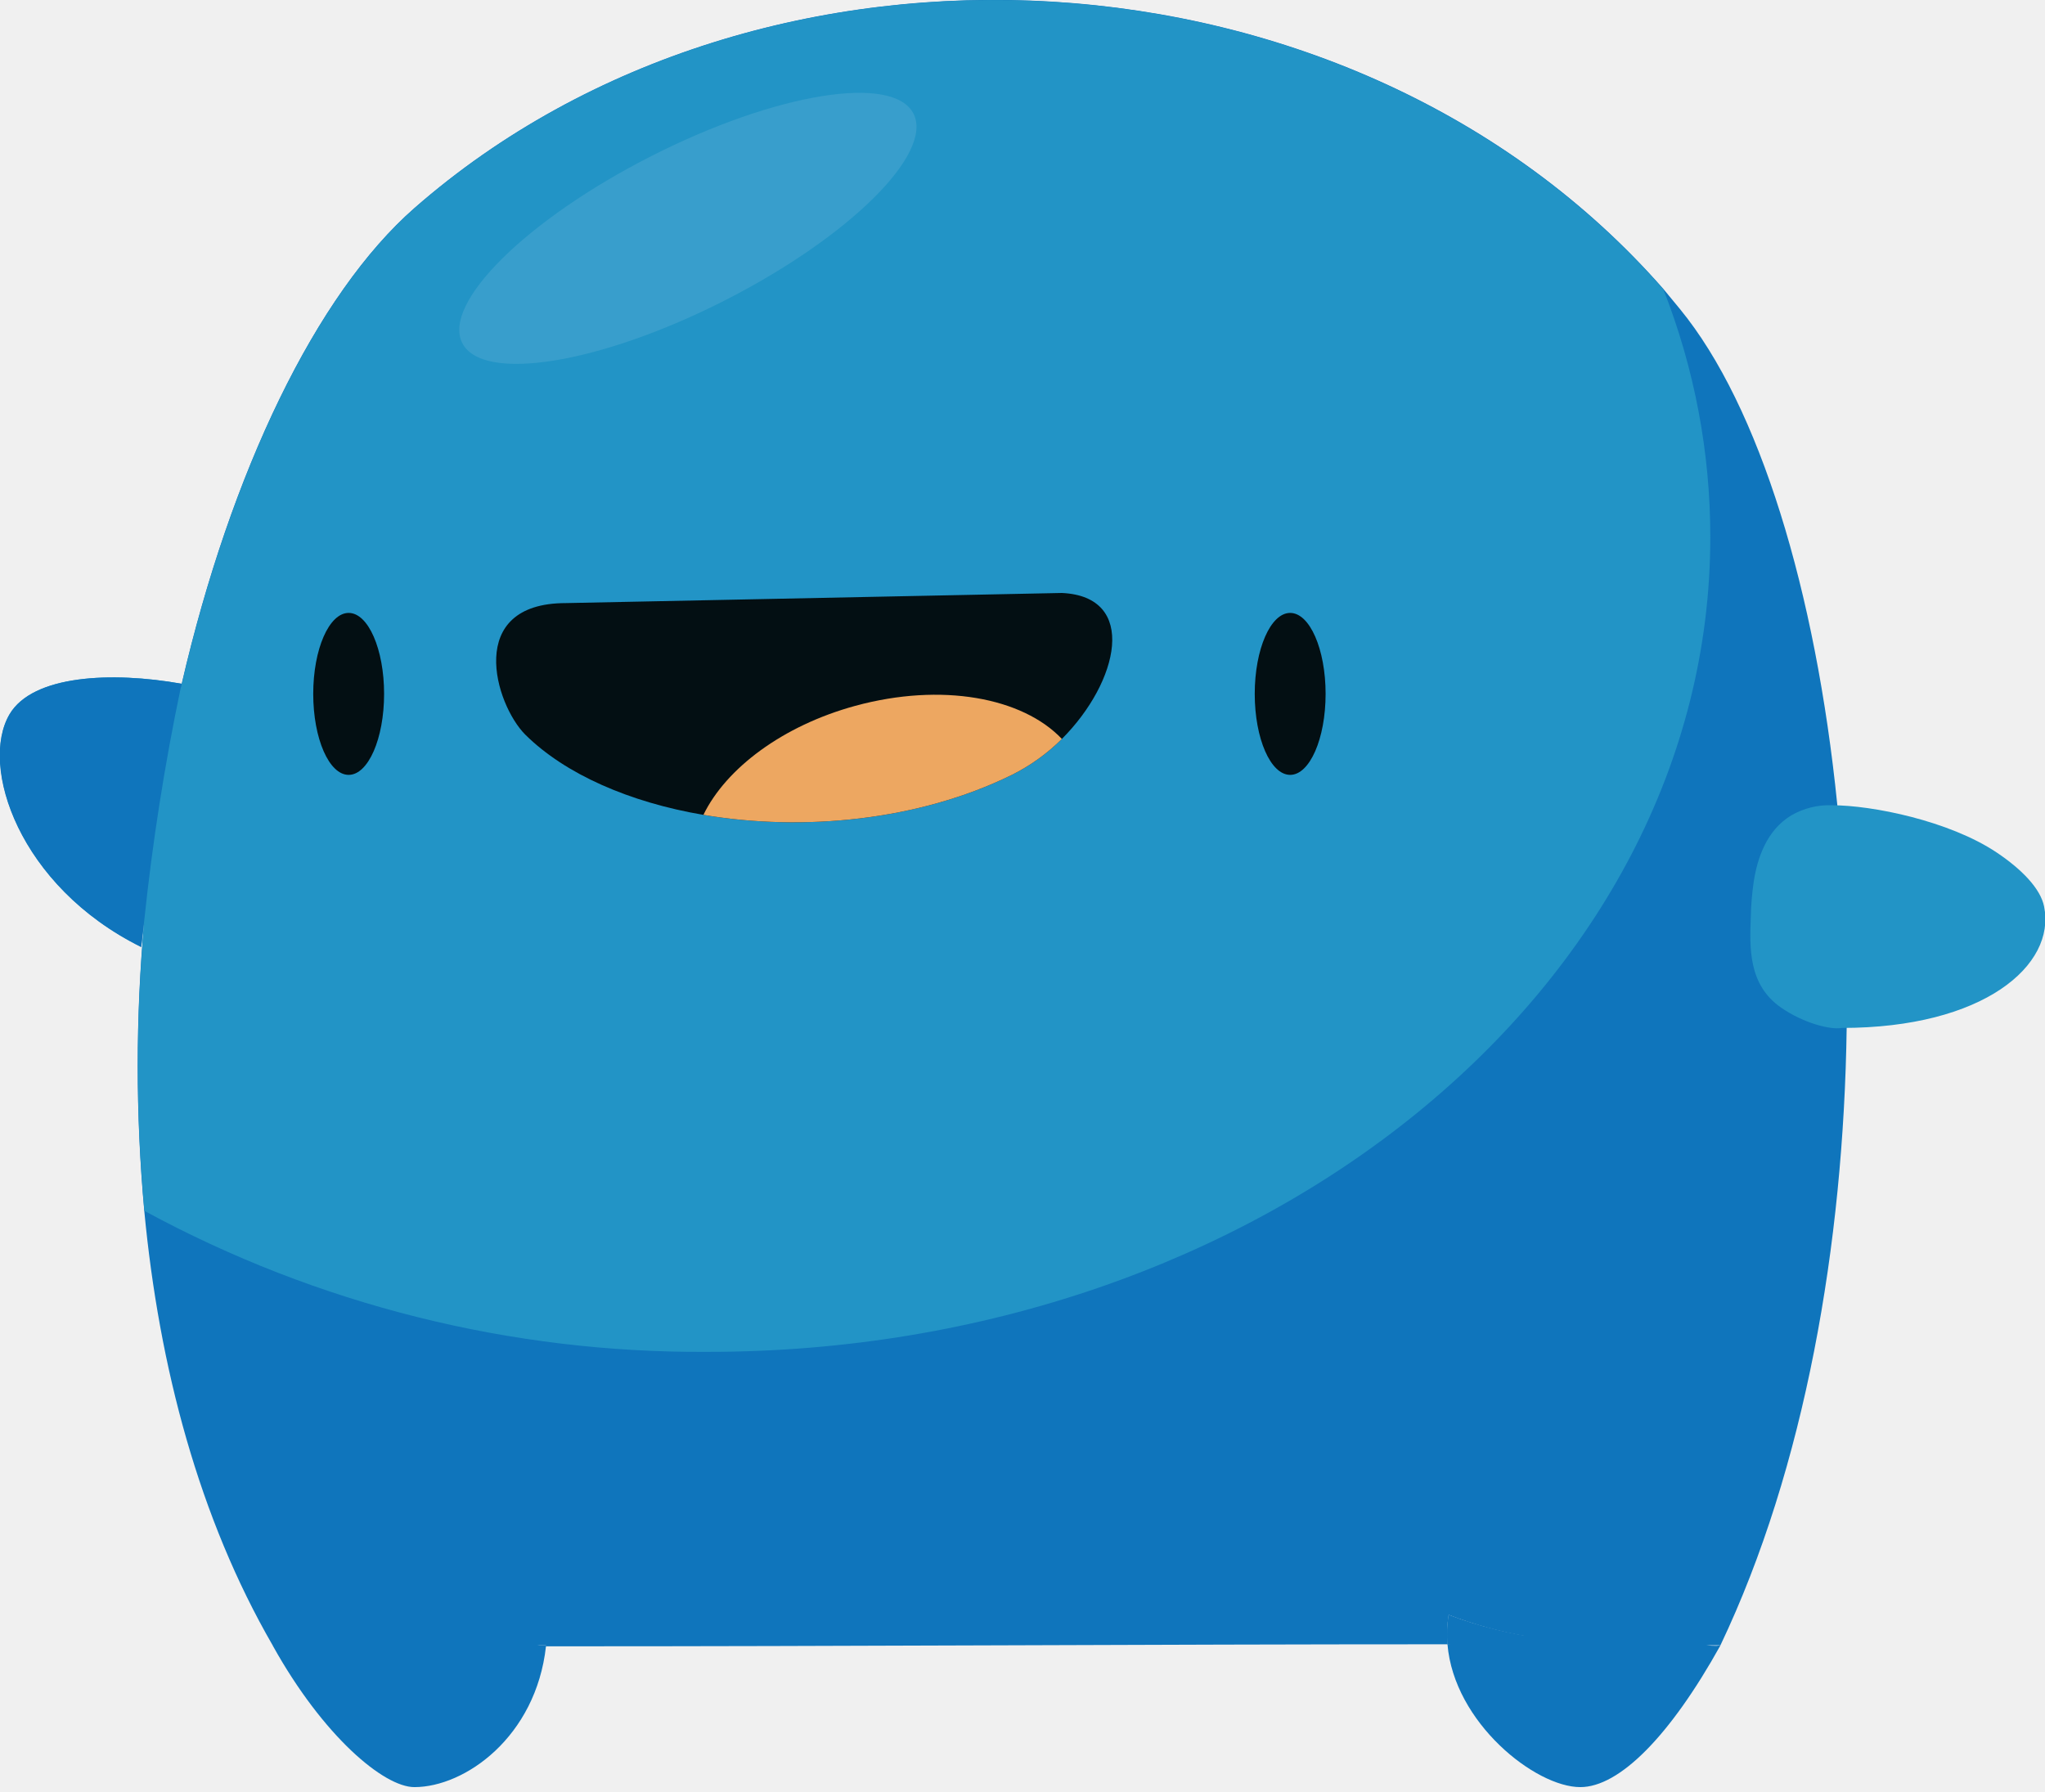
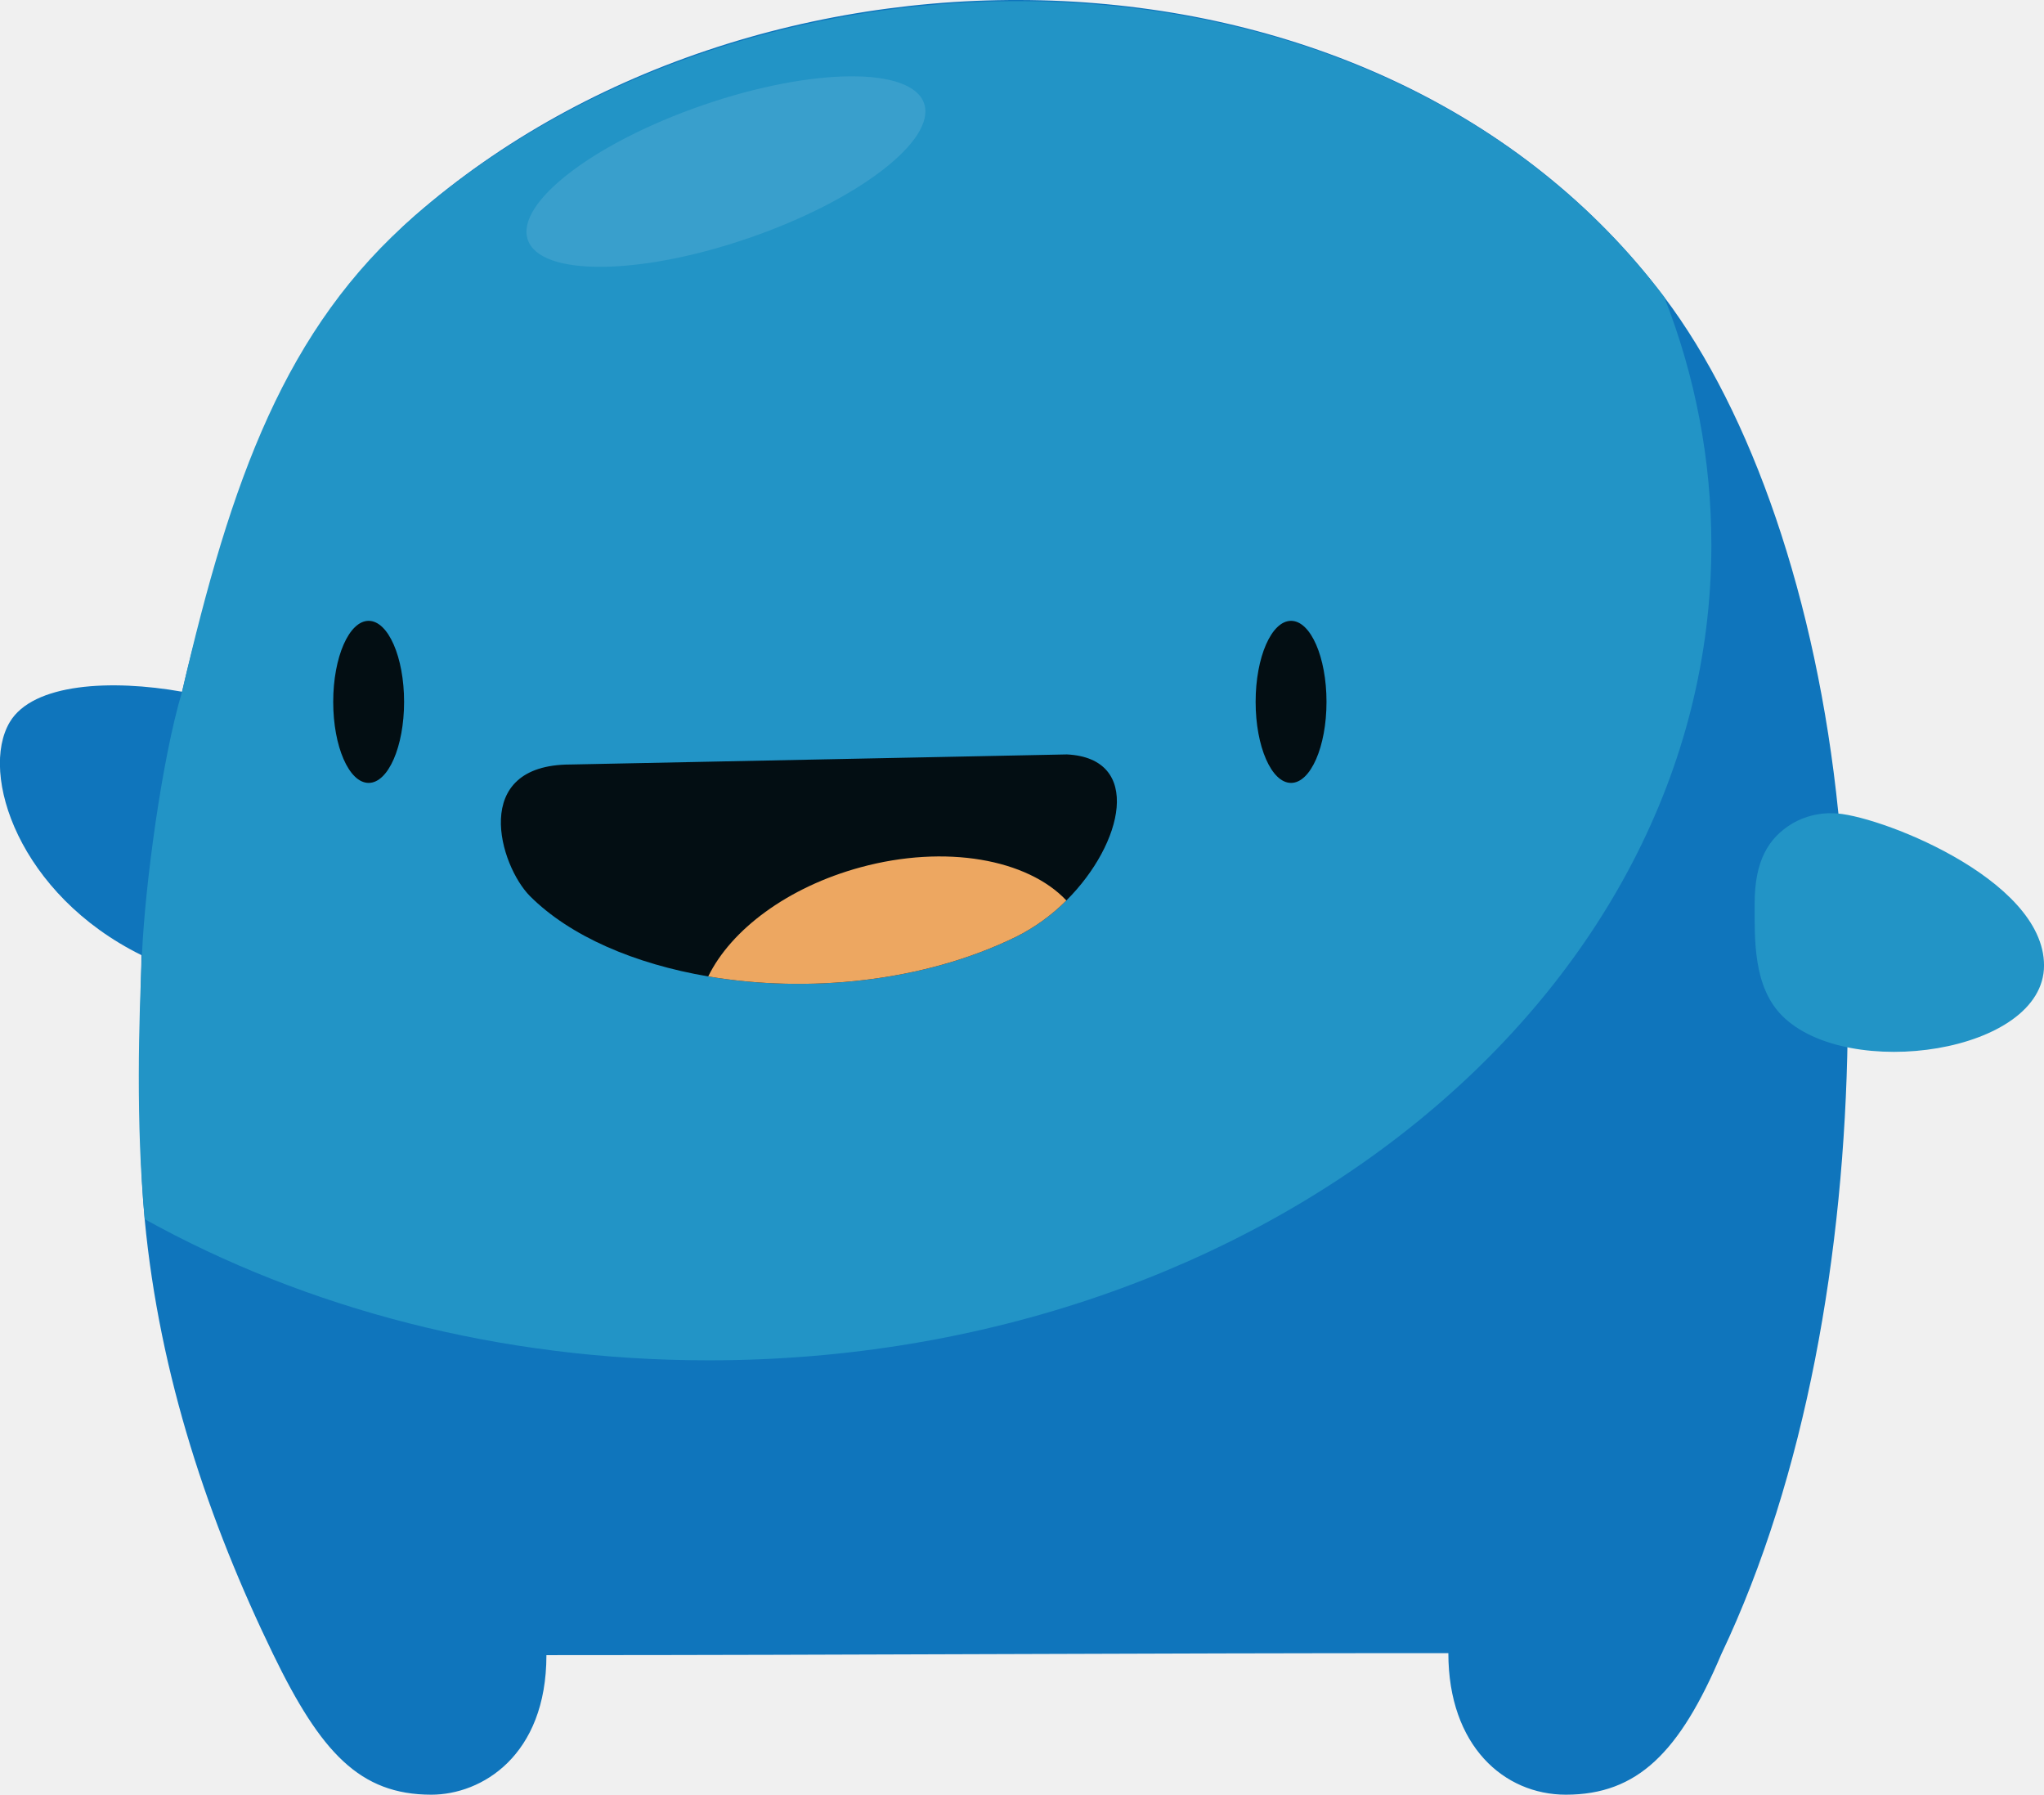
- <svg xmlns="http://www.w3.org/2000/svg" width="202px" height="177px" viewBox="0 0 202 177" version="1.1">
-   <defs />
-   <g id="Page-1" stroke="none" stroke-width="1" fill="none" fill-rule="evenodd">
-     <g id="Artboard" transform="translate(-478, -243)" fill-rule="nonzero">
-       <g id="Element-3" transform="translate(197, 242)">
-         <g id="swoppy" transform="translate(280, 0)">
-           <path d="M151.719,162.639 C149.164,162.189 146.698,161.524 144.1,160.54 C143.941,161.498 143.901,162.472 143.98,163.44 C114.41,163.44 84.61,163.65 55.04,163.64 L54.93,163.64 C54.93,163.64 54.93,163.57 54.93,163.54 L54.087,163.54 C54.367,163.576 54.648,163.613 54.93,163.65 C53.93,172.59 46.93,177.55 41.93,177.55 C38.93,177.55 32.93,172.55 27.93,163.55 C27.943,163.547 27.957,163.543 27.97,163.54 L27.93,163.54 C20.69,151.01 16.71,136.08 15.25,120.61 C14.385,111.086 14.385,101.504 15.25,91.98 C15.924,84.213 17.134,76.501 18.87,68.9 C18.87,68.78 18.87,68.66 18.95,68.54 C23.79,47.64 32.21,30.06 41.95,21.54 C76.23,-8.46 134.61,-5.46 165.3,29.54 C165.86,30.207 166.41,30.873 166.95,31.54 C174.79,41.11 180.35,59.4 182.48,80.47 C183.213,87.803 183.523,95.172 183.41,102.54 C183.11,123.91 179.29,146 170.94,163.54 L170.54,163.54 L169.569,163.54 C169.888,163.572 170.211,163.59 170.54,163.59 L170.94,163.55 C165.94,172.55 160.94,177.55 157.1,177.55 C152.65,177.55 144.62,171.18 143.98,163.45 C146.55,163.085 149.131,162.815 151.719,162.639 Z" id="Combined-Shape" fill="#0F75BC" />
-           <path d="M54.94,163.55 C54.94,163.55 54.94,163.62 54.94,163.65 C45.92,163.65 36.92,163.617 27.94,163.55 L54.94,163.55 Z" id="Shape" fill="#0F75BC" />
-           <path d="M163.25,163.51 C156.837,163.47 150.413,163.45 143.98,163.45 C143.901,162.482 143.941,161.508 144.1,160.55 C150.22,162.84 155.66,163.38 163.25,163.51 Z" id="Shape" fill="#0F75BC" />
-           <path d="M54.94,163.55 C54.94,163.55 54.94,163.62 54.94,163.65 C45.92,163.65 36.92,163.617 27.94,163.55 L54.94,163.55 Z" id="Shape" fill="#0F75BC" />
-           <path d="M163.25,163.51 C156.837,163.47 150.413,163.45 143.98,163.45 C143.901,162.482 143.941,161.508 144.1,160.55 C150.22,162.84 155.66,163.38 163.25,163.51 Z" id="Shape" fill="#0F75BC" />
-           <path d="M169.94,54.05 C169.94,98.51 125.62,134.55 70.94,134.55 C51.501,134.687 32.344,129.895 15.26,120.62 C14.395,111.096 14.395,101.514 15.26,91.99 L14.96,94.55 C2.87,88.55 -1.04,76.65 1.96,71.55 C4.24,67.7 11.96,67.31 18.96,68.55 C23.8,47.65 32.22,30.07 41.96,21.55 C76.24,-8.45 134.62,-5.45 165.31,29.6 C168.371,37.388 169.942,45.682 169.94,54.05 L169.94,54.05 Z" id="Shape" fill="#2294C6" />
-           <path d="M18.94,68.55 C18.94,68.67 18.94,68.79 18.86,68.91 C17.259,76.54 16.051,84.247 15.24,92 L14.94,94.56 C2.85,88.56 -1.06,76.66 1.94,71.56 C4.22,67.7 12,67.31 18.94,68.55 Z" id="Shape" fill="#0F75BC" />
-           <path d="M182.94,102.55 C181.82,102.76 179.15,102.08 176.94,100.55 C173.66,98.28 173.83,94.61 173.94,91.55 C173.965,90.412 174.059,89.277 174.22,88.15 C174.59,85.73 175.52,83.01 177.94,81.55 C179.154,80.849 180.539,80.503 181.94,80.55 C185.94,80.55 193.53,82.09 198.2,85.2 C200.73,86.89 202.56,88.8 202.91,90.55 C204.1,96.36 196.94,102.55 182.94,102.55 Z" id="Shape" fill="#2294C6" />
-           <ellipse id="Oval" fill-opacity="0.9" fill="#000000" cx="35.44" cy="69.55" rx="3.5" ry="8" />
-           <ellipse id="Oval" fill-opacity="0.9" fill="#000000" cx="128.44" cy="69.55" rx="3.5" ry="8" />
-           <path d="M105.89,74 C104.429,75.457 102.74,76.666 100.89,77.58 C91.71,82.08 80.3,83.16 70.48,81.5 C63.23,80.27 56.85,77.5 52.89,73.58 C49.89,70.58 46.89,60.58 56.89,60.58 L105.89,59.58 C113.44,59.93 111.54,68.34 105.89,74 Z" id="Shape" fill-opacity="0.9" fill="#000000" />
-           <ellipse id="Oval" fill="#FFFFFF" opacity="0.1" transform="translate(68.94673, 23.55948) rotate(-26.95) translate(-68.94673, -23.55948) " cx="68.947" cy="23.559" rx="25" ry="8" />
-           <path d="M105.89,74 C104.429,75.457 102.74,76.666 100.89,77.58 C91.71,82.08 80.3,83.16 70.48,81.5 C72.72,76.9 78.31,72.69 85.48,70.73 C94,68.41 102,69.9 105.89,74 Z" id="Shape" fill="#EDA761" />
-         </g>
-       </g>
+ <svg xmlns="http://www.w3.org/2000/svg" viewBox="0 0 628.7 551.89">
+   <defs>
+     <style>.cls-1{fill:#0f75bc;}.cls-2{fill:#2294c6;}.cls-2,.cls-3,.cls-4,.cls-5{isolation:isolate;}.cls-3{fill:#030e13;}.cls-4{fill:#399fcc;}.cls-5{fill:#eda761;}</style>
+   </defs>
+   <g id="Ebene_2" data-name="Ebene 2">
+     <g id="Ebene_1-2" data-name="Ebene 1">
+       <path class="cls-1" d="M565.43,249.88c-6.64-65.64-26.73-123-53.52-158.5C424.45-24.56,234.43-27.09,127.64,66.3,97.3,92.84,71.07,147.61,56,212.72c-21.74-3.86-45.86-2.65-53,9.35-9.41,15.89,2.84,53.05,40.5,71.65.17.18-1.81,51.68,1,81.22,4.55,48.19,19.81,93.18,39.5,133.74,14.67,30.22,26.67,43.22,48.67,43.22,15.52,0,35.4-12,35.4-42.91h.35c92.12,0,185-.65,277.07-.62h0c0,28.53,17.15,43.53,36.15,43.53,22,0,35-13,47.81-43.22,26-54.67,37.91-123.49,38.85-190.06A598.57,598.57,0,0,0,565.43,249.88Z" />
+       <path class="cls-2" d="M526.39,167.55c0,138.5-138.07,250.78-308.41,250.78-64.33,0-124-16-173.46-43.4-2.8-29.53-1.8-61.55-.83-82,1-21,6-59,12.29-80.17C71.07,147.61,87.7,100.89,127.64,66.3,234.89-26.57,424.7-24.11,511.91,91.38A208.09,208.09,0,0,1,526.39,167.55Z" />
+       <path class="cls-2" d="M548.2,312.41c-9-9-8.5-23.52-8.5-34.52,0-13,4.08-20.13,11.62-24.67a23.32,23.32,0,0,1,12.56-3.12c12.37,0,64.83,19.79,64.83,46.79S568.35,332.55,548.2,312.41Z" />
+       <ellipse class="cls-3" cx="113.39" cy="215.84" rx="10.9" ry="24.92" />
+       <ellipse class="cls-3" cx="397.11" cy="215.84" rx="10.9" ry="24.92" />
+       <ellipse class="cls-4" cx="223.28" cy="52.76" rx="64.45" ry="21.62" transform="translate(-5.01 75.57) rotate(-19)" />
+       <path class="cls-3" d="M328,276.91a59.28,59.28,0,0,1-15.42,11.15c-28.6,14-64.14,17.38-94.74,12.21-22.59-3.83-42.46-12.34-54.8-24.67-9.35-9.35-18.69-40.5,12.46-40.5L328.17,232C351.54,233.17,345.62,259.37,328,276.91Z" />
+       <path class="cls-5" d="M328,276.91a59.28,59.28,0,0,1-15.42,11.15c-28.6,14-64.14,17.38-94.74,12.21,7-14.33,24.39-27.45,46.82-33.55C290.88,259.59,316.05,264.23,328,276.91Z" />
    </g>
  </g>
</svg>
